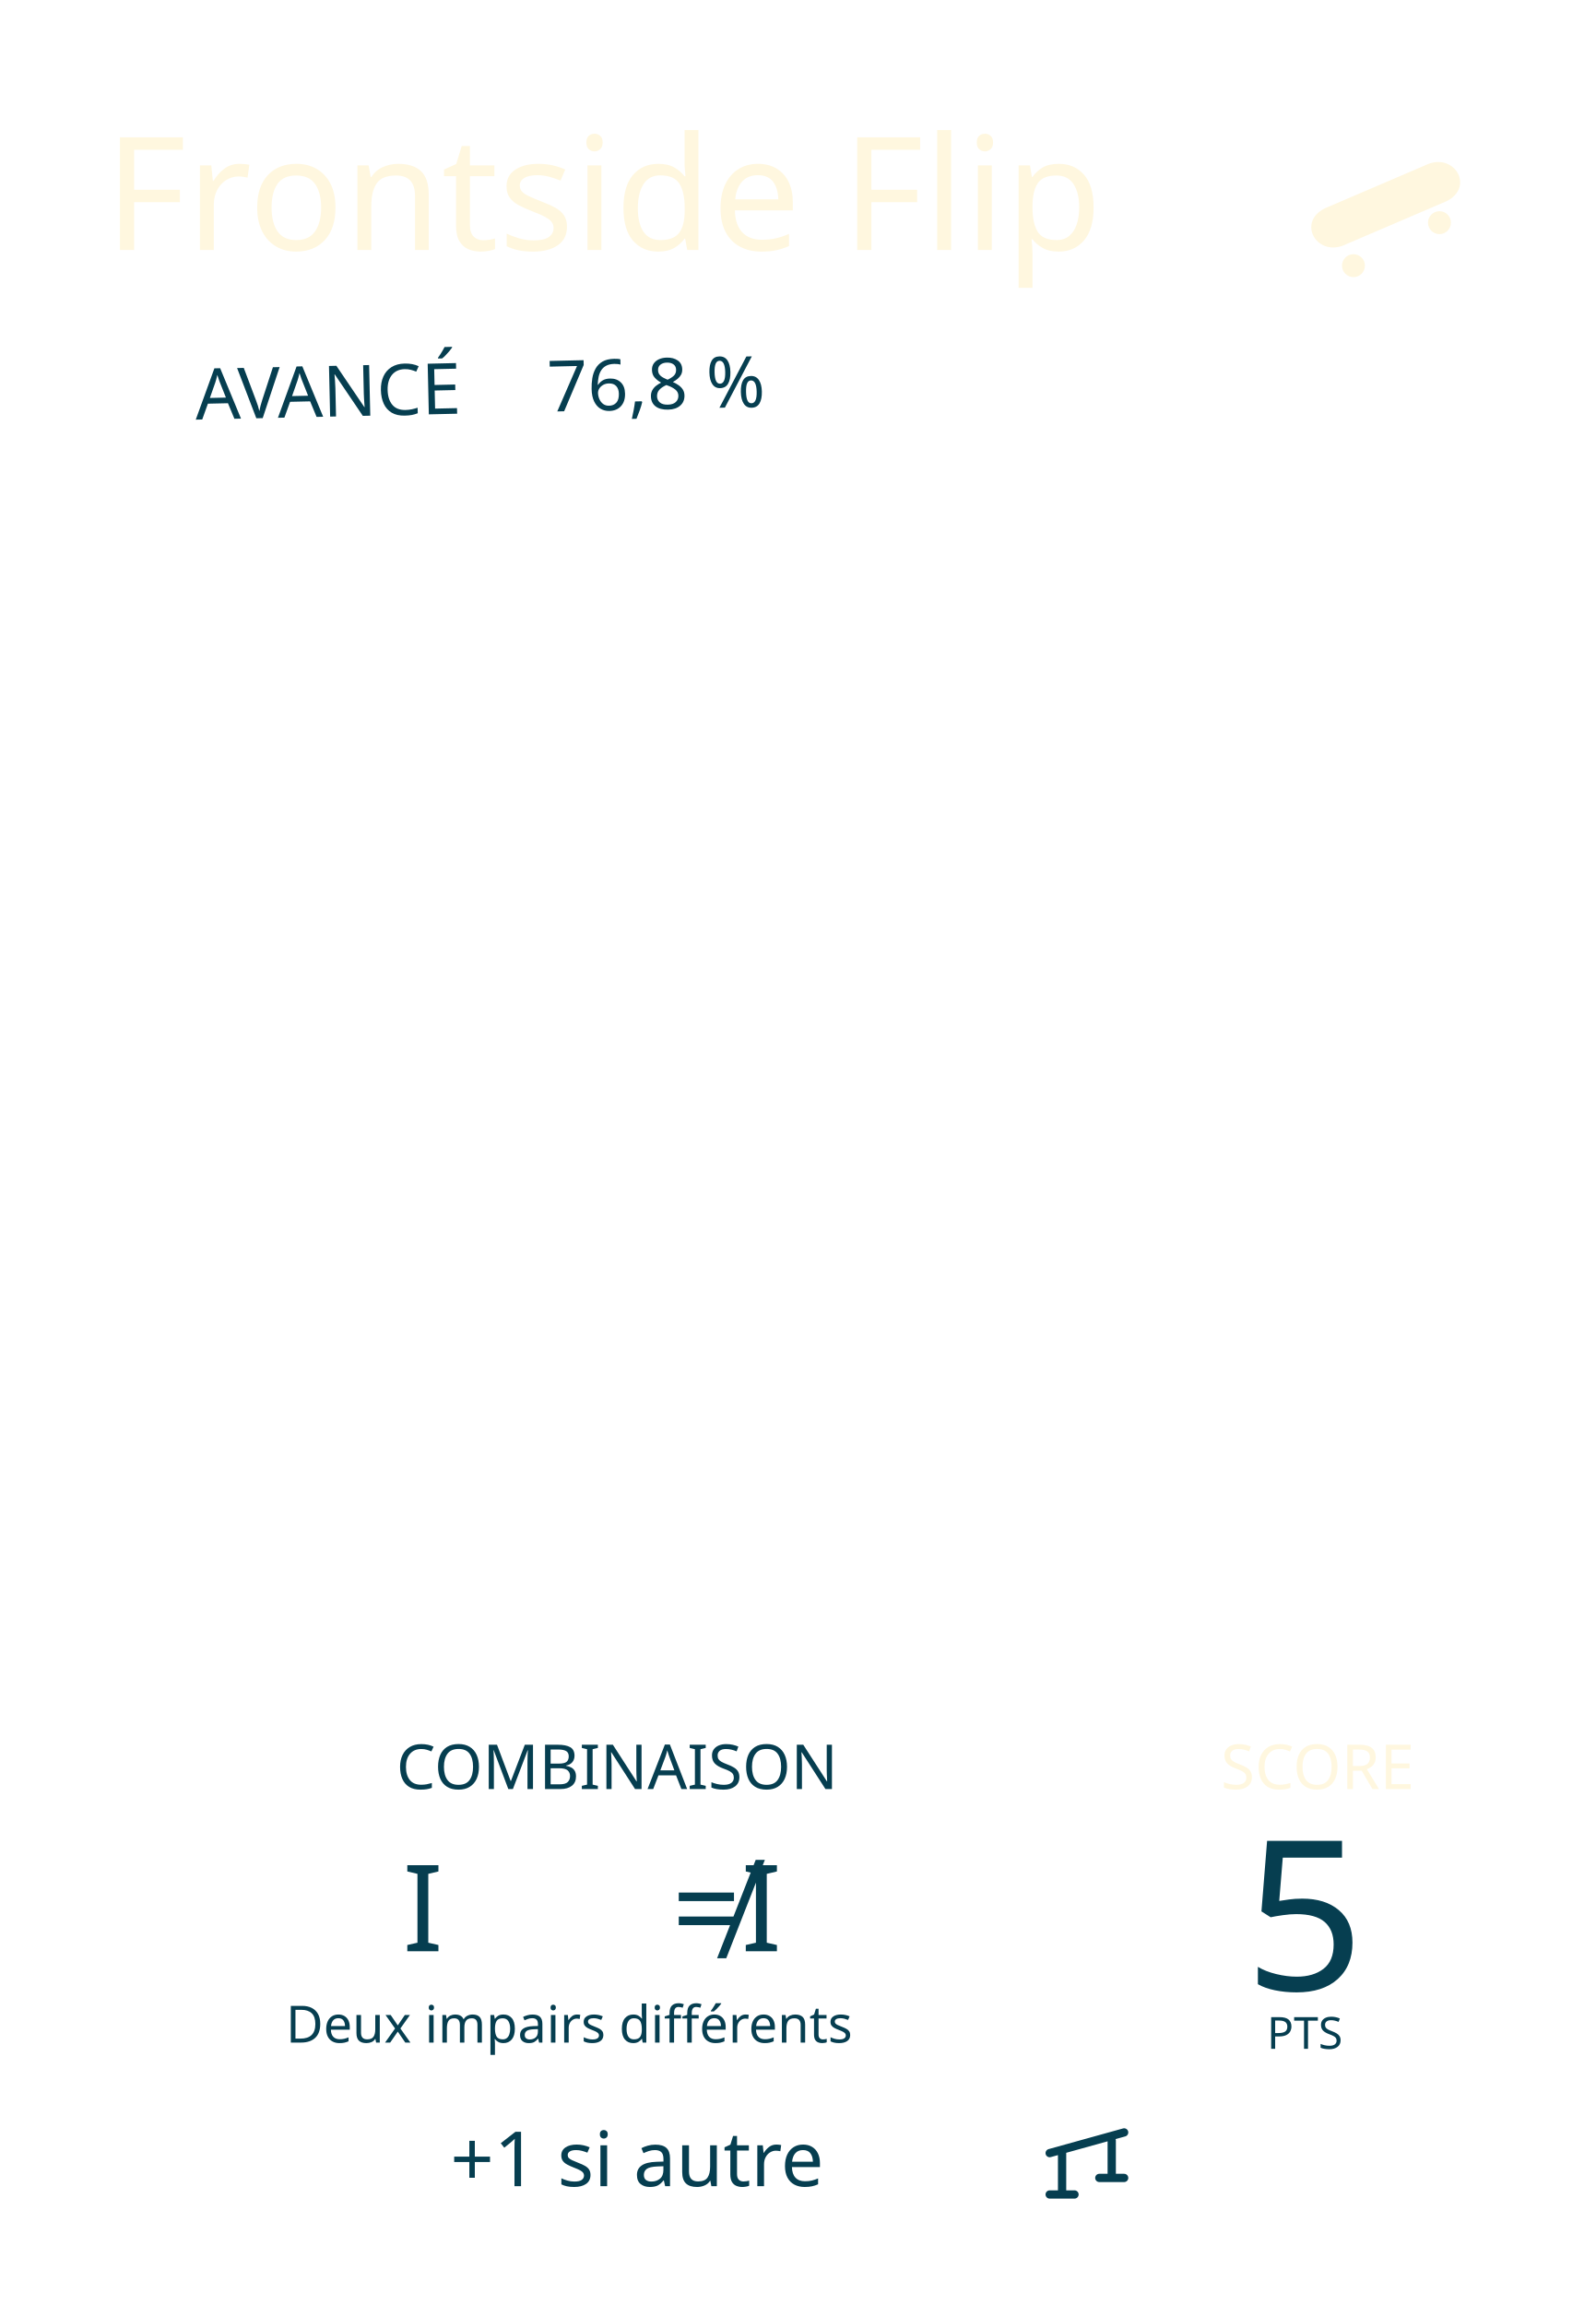
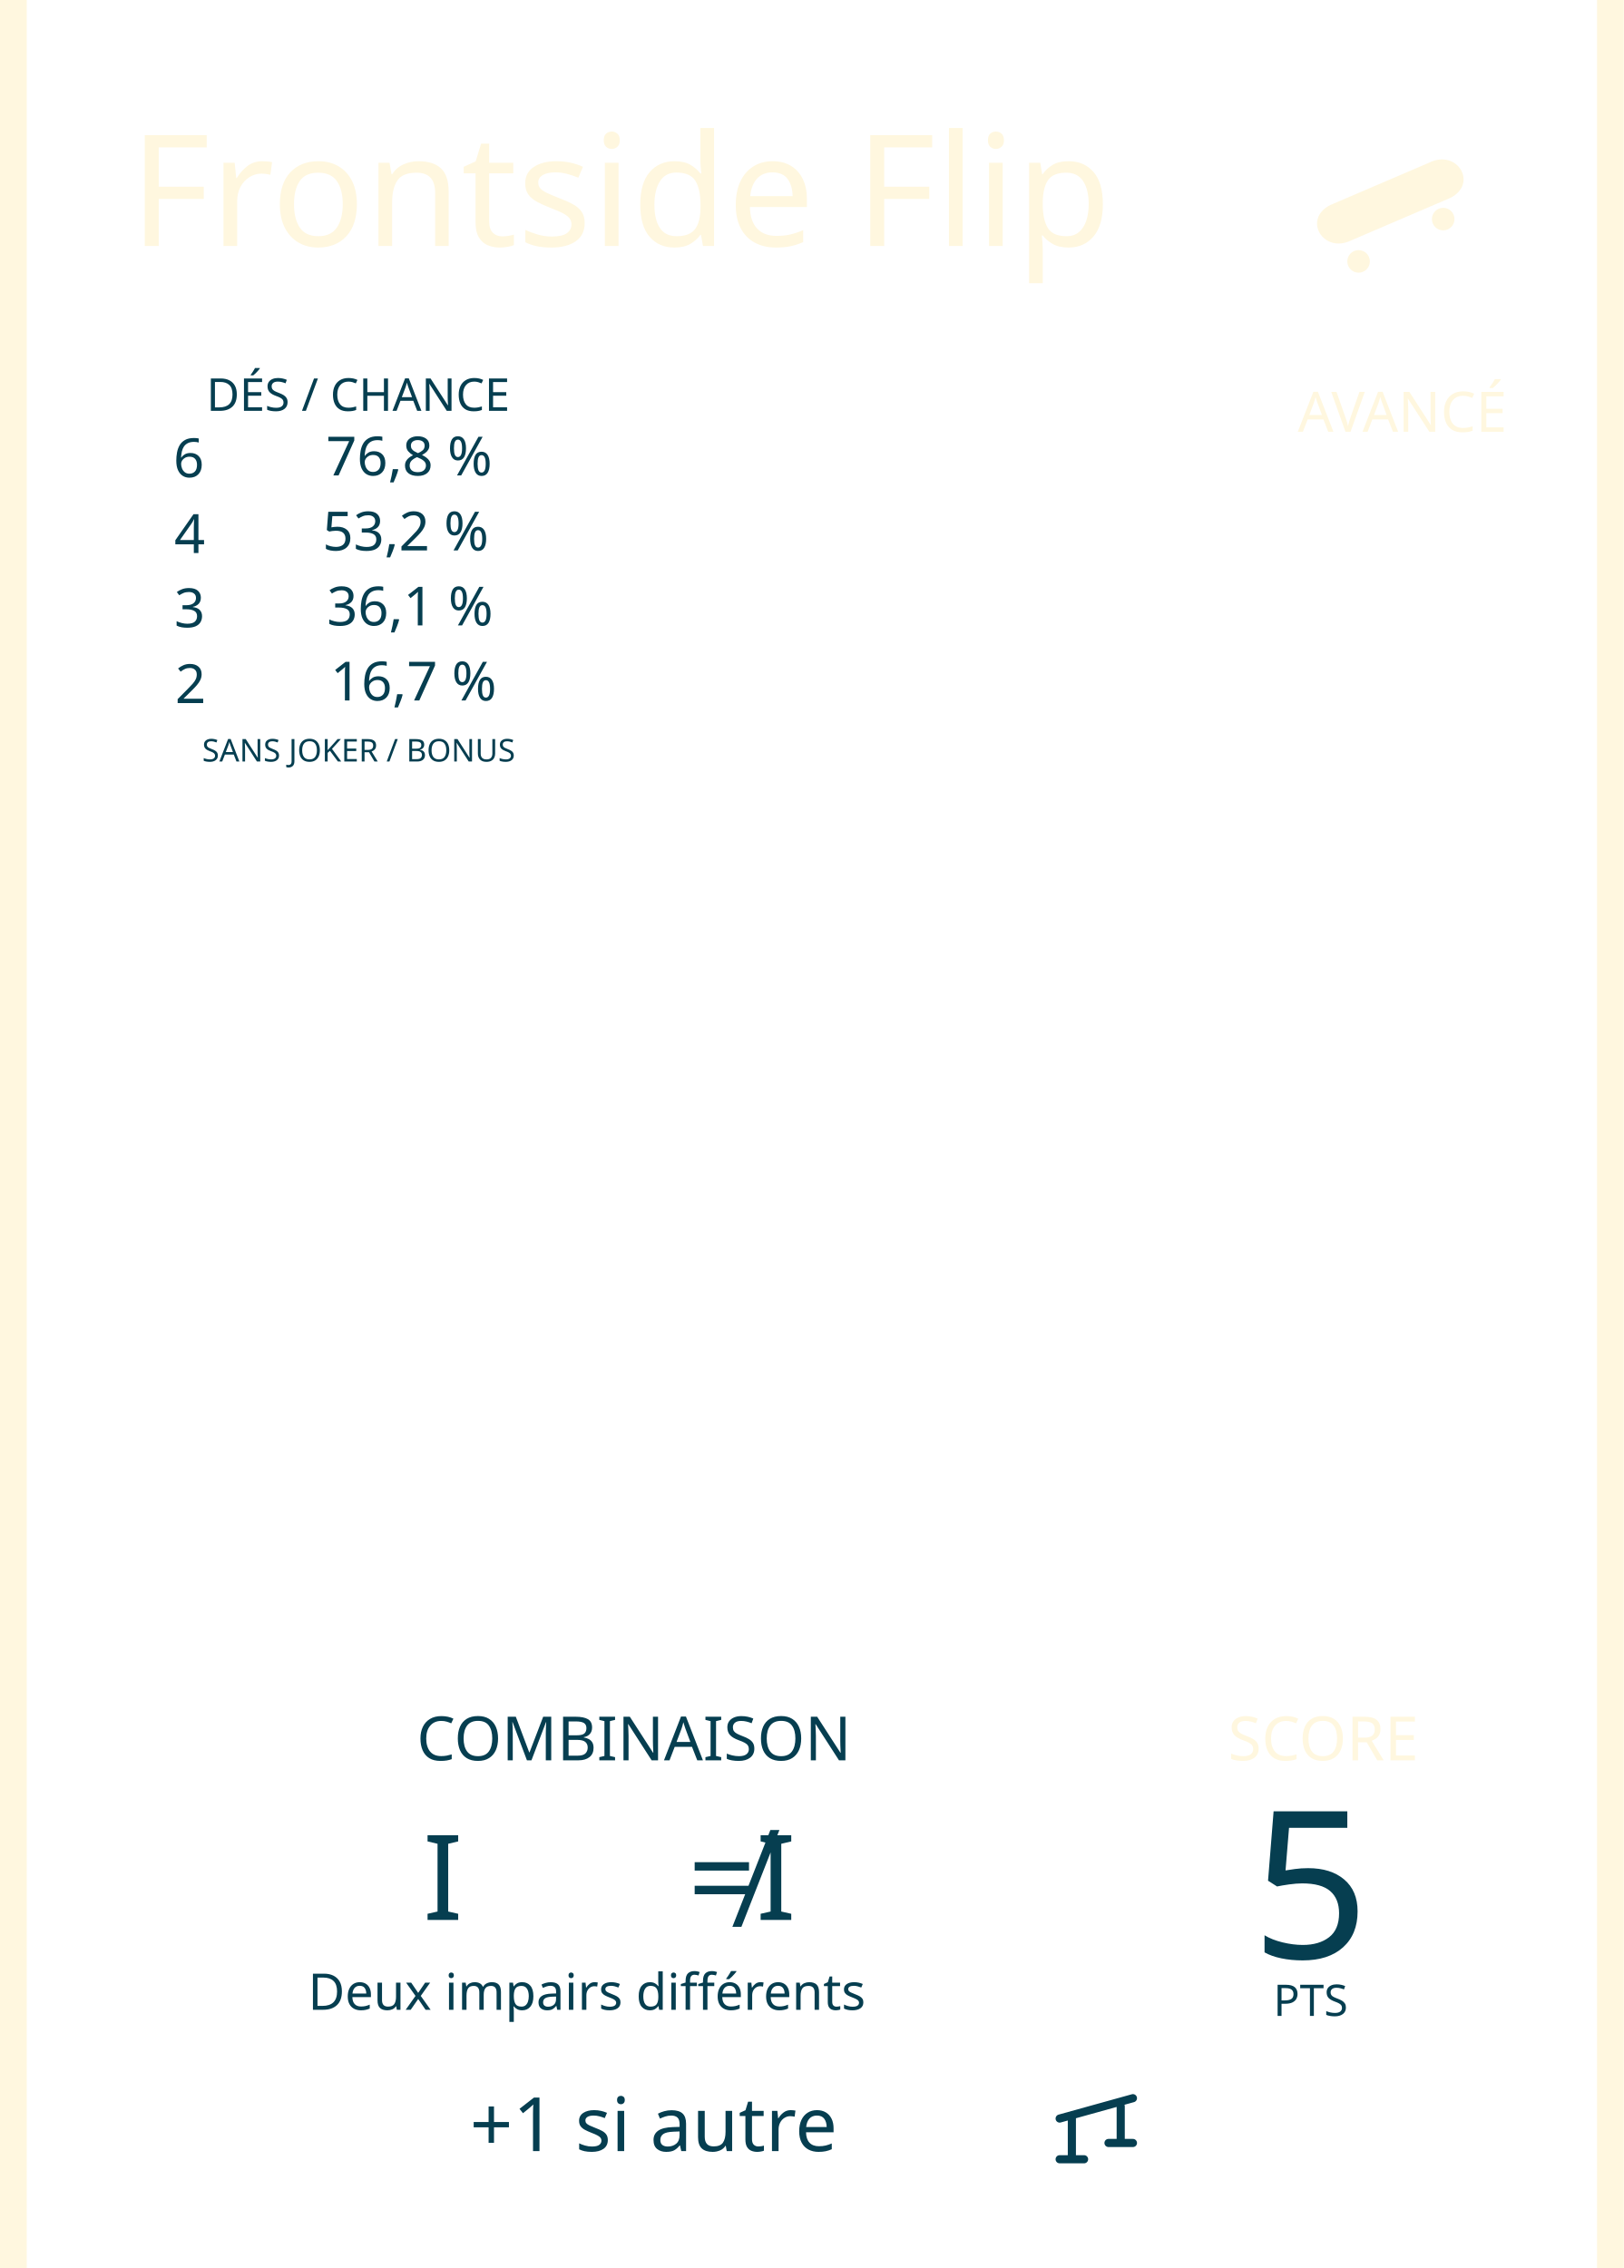
- <svg xmlns="http://www.w3.org/2000/svg" width="900" height="1300" viewBox="0 0 900 1300" role="img">
+ <svg xmlns="http://www.w3.org/2000/svg" width="1008" height="1408" viewBox="-15.341 0 930.682 1300" role="img">
  <g>
    <text x="59" y="141" fill="#fff7df" font-family="Impact,Arial Narrow,sans-serif" font-size="89" font-weight="400" id="card-title">Frontside Flip</text>
    <g color="#fff7df">
      <svg x="731" y="69" width="97" height="97" class="type-icon type-kick" viewBox="0 0 24 24" fill="none" stroke="currentColor" stroke-width="2" stroke-linecap="round" stroke-linejoin="round" role="img" aria-label="kick">
        <path fill="currentColor" stroke="none" d="M4 12 18 6c4-2 7 3 3 5L7 17c-4 2-7-3-3-5Z" />
        <circle cx="8" cy="20" r="1.6" fill="currentColor" stroke="none" />
        <circle cx="20" cy="14" r="1.6" fill="currentColor" stroke="none" />
      </svg>
    </g>
-     <g id="badge-information" transform="rotate(-1.3 250 217)">
-       <text x="110" y="233.5" fill="#063e50" font-family="Impact,Arial Narrow,sans-serif" font-size="40" font-weight="400" id="badge-label">AVANCÉ</text>
-       <text x="308.5" y="233.5" fill="#063e50" font-family="Impact,Arial Narrow,sans-serif" font-size="40" font-weight="400" id="badge-chance">76,8 %</text>
+     <g id="badge-information">
+       <text x="103" y="235.5" fill="#063e50" font-family="Impact,Arial Narrow,sans-serif" font-size="26" font-weight="400">DÉS / CHANCE</text>
+       <text x="84" y="273.5" fill="#063e50" font-family="Impact,Arial Narrow,sans-serif" font-size="31" font-weight="400">6</text>
+       <text x="171.5" y="272.5" fill="#063e50" font-family="Impact,Arial Narrow,sans-serif" font-size="31" font-weight="400">76,8 %</text>
+       <text x="84.5" y="317" fill="#063e50" font-family="Impact,Arial Narrow,sans-serif" font-size="31" font-weight="400">4</text>
+       <text x="169.5" y="315.5" fill="#063e50" font-family="Impact,Arial Narrow,sans-serif" font-size="31" font-weight="400">53,2 %</text>
+       <text x="84.5" y="359.5" fill="#063e50" font-family="Impact,Arial Narrow,sans-serif" font-size="31" font-weight="400">3</text>
+       <text x="172" y="358.5" fill="#063e50" font-family="Impact,Arial Narrow,sans-serif" font-size="31" font-weight="400">36,1 %</text>
+       <text x="85" y="403" fill="#063e50" font-family="Impact,Arial Narrow,sans-serif" font-size="31" font-weight="400">2</text>
+       <text x="174" y="401.5" fill="#063e50" font-family="Impact,Arial Narrow,sans-serif" font-size="31" font-weight="400">16,7 %</text>
+       <text x="100.5" y="436.5" fill="#063e50" font-family="Impact,Arial Narrow,sans-serif" font-size="18" font-weight="400">SANS JOKER / BONUS</text>
+       <text x="728.5" y="247.5" fill="#fff7df" font-family="Impact,Arial Narrow,sans-serif" font-size="32" font-weight="400" id="badge-label">AVANCÉ</text>
    </g>
    <text x="223.5" y="1009" fill="#063e50" font-family="Impact,Arial Narrow,sans-serif" font-size="35" font-weight="400" id="requirement-heading">COMBINAISON</text>
    <text x="227" y="1100.5" fill="#063e50" font-family="Impact,Arial Narrow,sans-serif" font-size="68" font-weight="400" id="socket-0">I</text>
    <text x="379" y="1100.5" fill="#063e50" font-family="Impact,Arial Narrow,sans-serif" font-size="68" font-weight="400" id="socket-1">≠I</text>
    <text x="321" y="1152" fill="#063e50" font-size="29" font-weight="400" text-anchor="middle" font-family="Arial Narrow,Segoe UI,sans-serif">Deux impairs différents</text>
    <text x="688.5" y="1009" fill="#fff7df" font-family="Impact,Arial Narrow,sans-serif" font-size="35" font-weight="400" id="score-heading">SCORE</text>
    <g id="score-information">
      <text x="702" y="1122.5" fill="#063e50" font-family="Impact,Arial Narrow,sans-serif" font-size="118" font-weight="400" id="card-score">5</text>
      <text x="714.5" y="1155.5" fill="#063e50" font-family="Impact,Arial Narrow,sans-serif" font-size="25" font-weight="400" id="score-unit">PTS</text>
    </g>
    <text x="254" y="1233" fill="#063e50" font-family="Impact,Arial Narrow,sans-serif" font-size="43" font-weight="400">+1 si autre</text>
    <g color="#063e50">
      <svg x="585" y="1191" width="56" height="56" class="type-icon type-slide" viewBox="0 0 24 24" fill="none" stroke="currentColor" stroke-width="2" stroke-linecap="round" stroke-linejoin="round" role="img" aria-label="slide">
        <path d="m3 10 18-5M6 10v10m12-13v9M3 20h6m6-4h6" />
      </svg>
    </g>
  </g>
+   <rect x="-15.341" y="0" width="15.341" height="1300" fill="#fff7df" />
+   <rect x="900" y="0" width="15.341" height="1300" fill="#fff7df" />
</svg>
